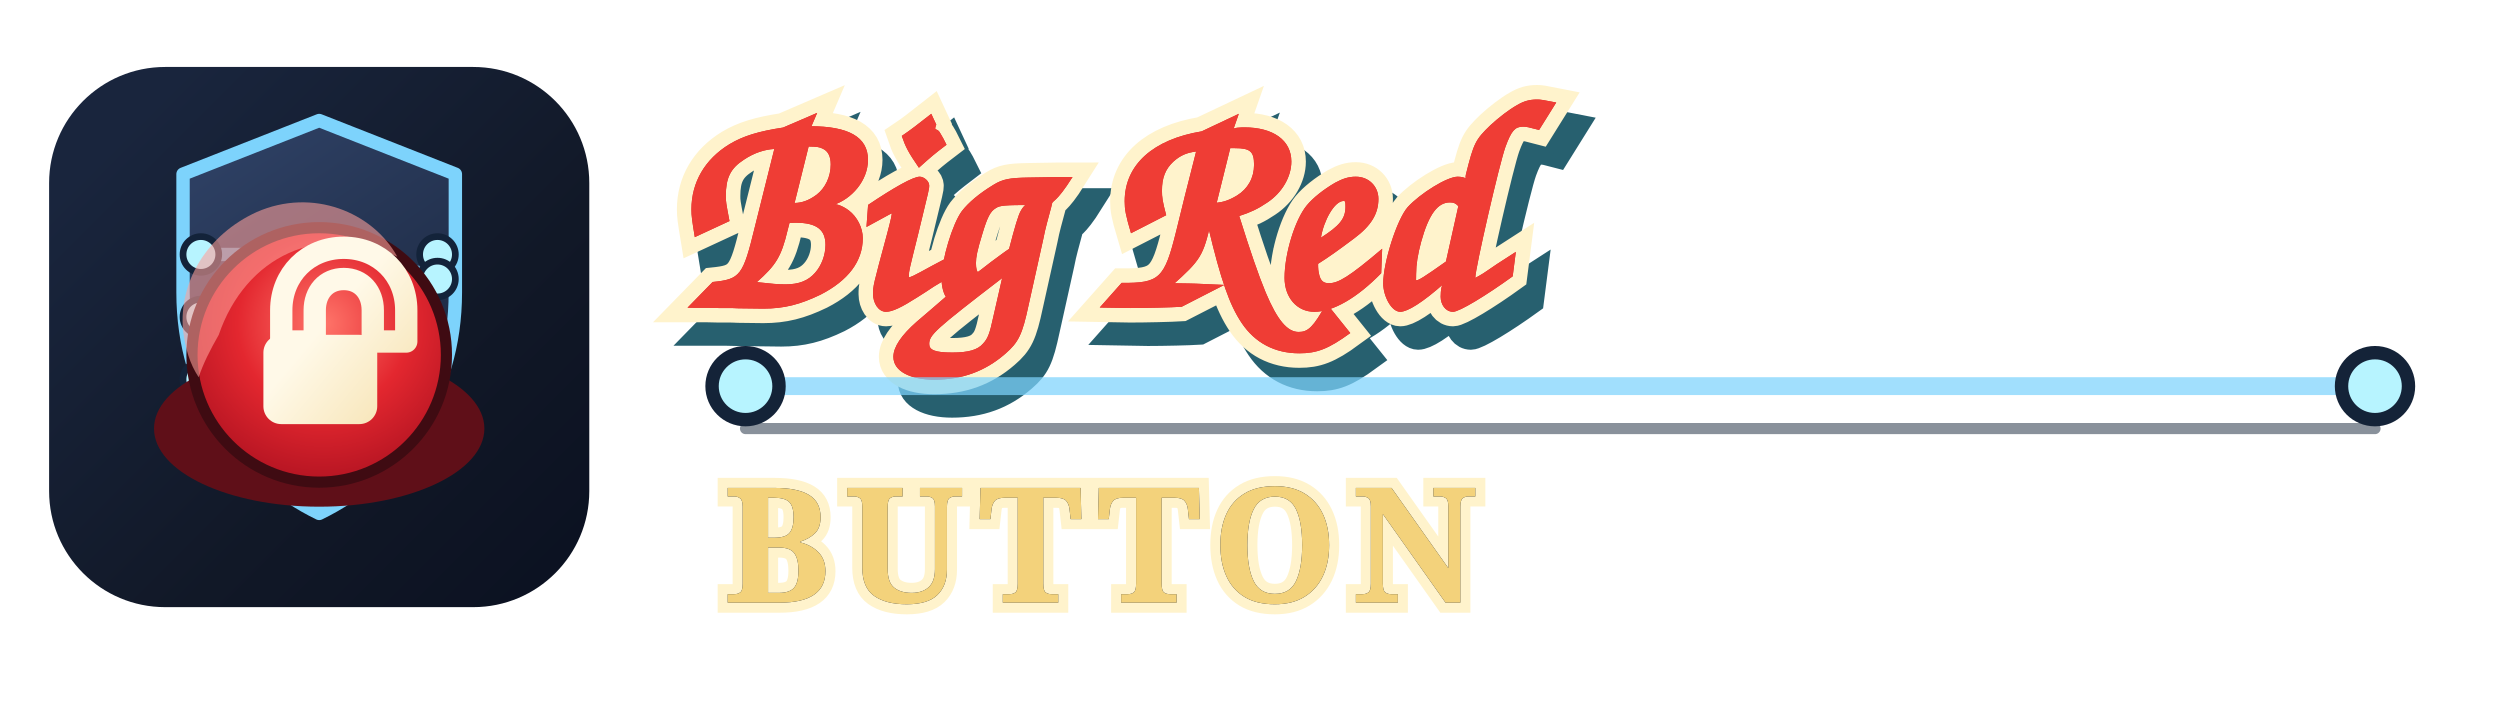
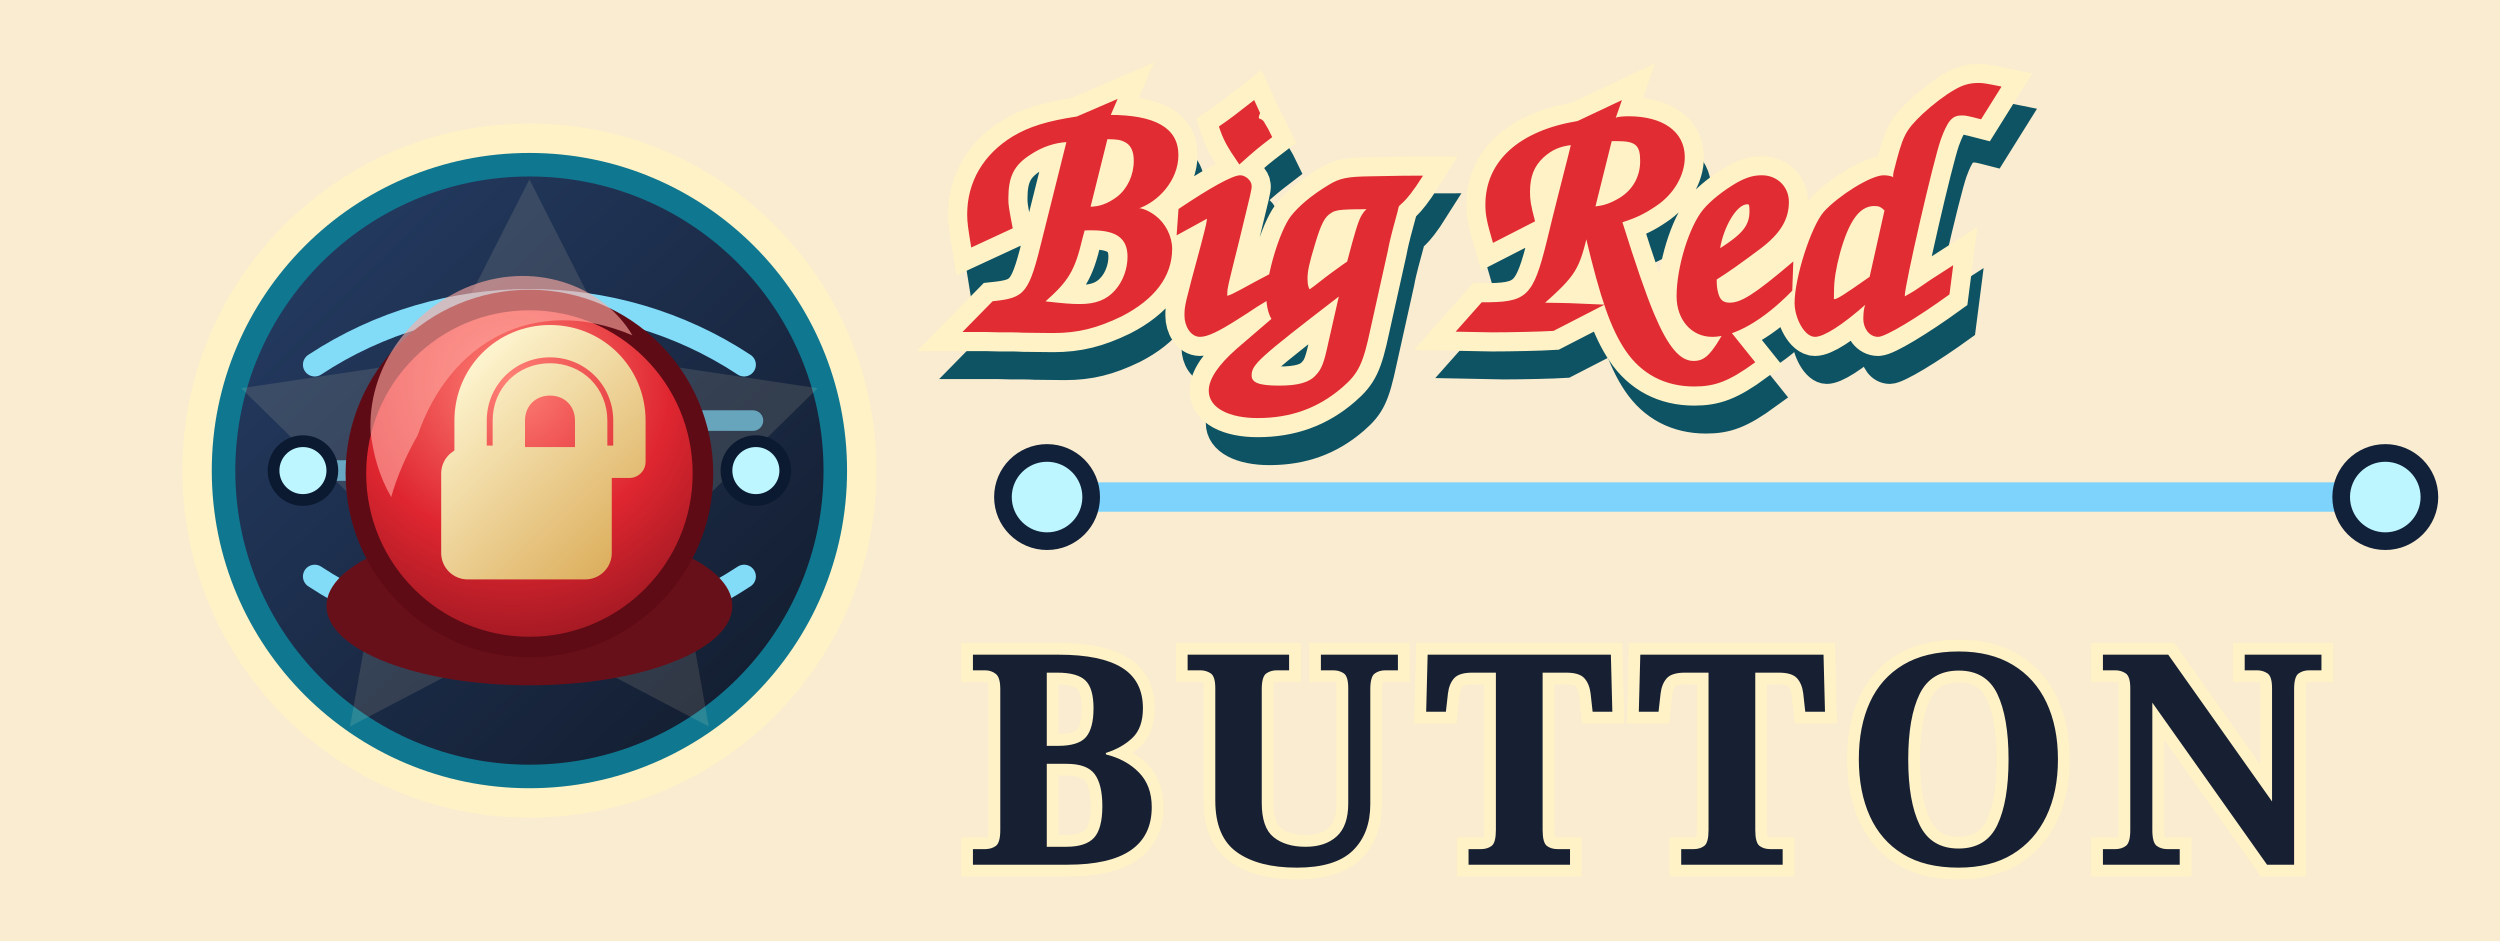
- <svg xmlns="http://www.w3.org/2000/svg" viewBox="0 0 1120 320" role="img" aria-labelledby="title desc">
+ <svg xmlns="http://www.w3.org/2000/svg" viewBox="0 0 850 320" role="img" aria-labelledby="title desc">
  <defs>
-     <linearGradient id="markBg" x1="30" x2="250" y1="32" y2="252" gradientUnits="userSpaceOnUse">
-       <stop offset="0" stop-color="#19253d" />
-       <stop offset=".55" stop-color="#111827" />
-       <stop offset="1" stop-color="#0a1020" />
+     <radialGradient id="red" cx="120" cy="96" r="108" gradientUnits="userSpaceOnUse">
+       <stop offset="0" stop-color="#ff8277" />
+       <stop offset=".5" stop-color="#df2630" />
+       <stop offset="1" stop-color="#82121c" />
+     </radialGradient>
+     <linearGradient id="navy" x1="32" x2="236" y1="28" y2="238" gradientUnits="userSpaceOnUse">
+       <stop offset="0" stop-color="#253d65" />
+       <stop offset="1" stop-color="#101827" />
    </linearGradient>
-     <linearGradient id="markShield" x1="76" x2="204" y1="45" y2="234" gradientUnits="userSpaceOnUse">
-       <stop offset="0" stop-color="#2d3f62" />
-       <stop offset="1" stop-color="#121b2d" />
-     </linearGradient>
-     <radialGradient id="markButton" cx="123" cy="115" r="92" gradientUnits="userSpaceOnUse">
-       <stop offset="0" stop-color="#ff756a" />
-       <stop offset=".42" stop-color="#e3272f" />
-       <stop offset=".78" stop-color="#b41422" />
-       <stop offset="1" stop-color="#7f101a" />
-     </radialGradient>
-     <linearGradient id="markMetal" x1="105" x2="176" y1="137" y2="196" gradientUnits="userSpaceOnUse">
-       <stop offset="0" stop-color="#fff9e8" />
-       <stop offset=".48" stop-color="#f8e7bd" />
-       <stop offset="1" stop-color="#b99a5e" />
+     <linearGradient id="gold" x1="94" x2="156" y1="95" y2="158" gradientUnits="userSpaceOnUse">
+       <stop offset="0" stop-color="#fff8d5" />
+       <stop offset="1" stop-color="#dcae5c" />
    </linearGradient>
    <style>
      .script {
        font-family: "Brush Script MT", "Brush Script", "Savoye LET", "Apple Chancery", cursive;
-         font-size: 130px;
+         font-size: 118px;
        font-weight: 700;
        letter-spacing: 0;
      }
      .block {
-         font-family: "Cooper Black", "Rockwell Extra Bold", "American Typewriter", Georgia, serif;
-         font-size: 72px;
+         font-family: "Phosphate", "Cooper Black", "Rockwell Extra Bold", Georgia, serif;
+         font-size: 100px;
        font-weight: 900;
-         letter-spacing: 6px;
+         letter-spacing: 7px;
      }
    </style>
  </defs>
-   <g transform="translate(22 30)">
-     <rect width="242" height="242" rx="52" fill="url(#markBg)" />
-     <path d="M121 24 60 48v53c0 47 26 82 61 99 35-17 61-52 61-99V48L121 24Z" fill="url(#markShield)" stroke="#7dd3fc" stroke-width="6" stroke-linejoin="round" />
-     <path d="M70 84h30c12 0 17 8 28 8h43" fill="none" stroke="#7dd3fc" stroke-width="6" stroke-linecap="round" opacity=".64" />
-     <path d="M70 112h25c20 0 27-17 46-17h31" fill="none" stroke="#7dd3fc" stroke-width="6" stroke-linecap="round" opacity=".54" />
-     <path d="M71 140h30c13 0 20 12 34 12h37" fill="none" stroke="#7dd3fc" stroke-width="6" stroke-linecap="round" opacity=".5" />
-     <circle cx="68" cy="84" r="8" fill="#b7f4ff" stroke="#13233a" stroke-width="3" />
-     <circle cx="174" cy="84" r="8" fill="#b7f4ff" stroke="#13233a" stroke-width="3" />
-     <circle cx="68" cy="112" r="8" fill="#b7f4ff" stroke="#13233a" stroke-width="3" />
-     <circle cx="174" cy="95" r="8" fill="#b7f4ff" stroke="#13233a" stroke-width="3" />
-     <circle cx="68" cy="140" r="8" fill="#b7f4ff" stroke="#13233a" stroke-width="3" />
-     <circle cx="174" cy="152" r="8" fill="#b7f4ff" stroke="#13233a" stroke-width="3" />
-     <ellipse cx="121" cy="162" rx="74" ry="35" fill="#5f0f18" />
-     <circle cx="121" cy="129" r="57" fill="url(#markButton)" stroke="#3f0b12" stroke-width="5" />
-     <path d="M76 120c12-35 45-51 80-35-11-20-38-31-63-20-22 10-35 31-33 53 1 8 3 15 7 21 2-6 5-12 9-19Z" fill="#ffa19a" opacity=".58" />
-     <path d="M104 123v-14c0-16 12-28 28-28s28 12 28 28v14h-15v-14c0-8-5-14-13-14s-13 6-13 14v14h-15Z" fill="none" stroke="url(#markMetal)" stroke-width="10" stroke-linecap="round" stroke-linejoin="round" />
-     <rect x="96" y="120" width="51" height="40" rx="8" fill="url(#markMetal)" />
+   <rect width="850" height="320" fill="#f9ecd0" />
+   <g transform="translate(54 34)">
+     <circle cx="126" cy="126" r="118" fill="#fff2c6" />
+     <circle cx="126" cy="126" r="104" fill="url(#navy)" stroke="#0f7890" stroke-width="8" />
+     <path d="M126 27 157 88 224 98 175 146 187 213 126 181 65 213 77 146 28 98 95 88Z" fill="#fff2c6" opacity=".12" />
+     <path d="M53 90c44-29 102-29 146 0M53 162c44 29 102 29 146 0" fill="none" stroke="#82dcf8" stroke-width="8" stroke-linecap="round" />
+     <path d="M50 126h40c18 0 23-17 40-17h72" fill="none" stroke="#82dcf8" stroke-width="7" stroke-linecap="round" opacity=".65" />
+     <circle cx="49" cy="126" r="10" fill="#bdf6ff" stroke="#0b1a30" stroke-width="4" />
+     <circle cx="203" cy="126" r="10" fill="#bdf6ff" stroke="#0b1a30" stroke-width="4" />
+     <ellipse cx="126" cy="172" rx="69" ry="27" fill="#681019" />
+     <circle cx="126" cy="127" r="59" fill="url(#red)" stroke="#5f0b15" stroke-width="7" />
+     <path d="M88 114c11-32 40-48 73-34-10-17-34-26-57-16-20 9-33 28-32 49 1 8 3 15 7 22 2-7 5-14 9-21Z" fill="#ffaaa1" opacity=".62" />
+     <path d="M106 123v-14c0-15 12-27 27-27s27 12 27 27v14h-13v-14c0-8-6-14-14-14s-14 6-14 14v14h-13Z" fill="none" stroke="url(#gold)" stroke-width="11" stroke-linecap="round" stroke-linejoin="round" />
+     <rect x="96" y="118" width="58" height="45" rx="9" fill="url(#gold)" />
  </g>
-   <g transform="translate(300 26)">
-     <text class="script" x="8" y="123" fill="#0f4f5f" opacity=".9" stroke="#0f4f5f" stroke-width="12" paint-order="stroke fill">Big Red</text>
-     <text class="script" x="0" y="112" fill="#d62828" stroke="#fff3cc" stroke-width="13" paint-order="stroke fill">Big Red</text>
-     <text class="script" x="0" y="112" fill="#ef3d35">Big Red</text>
-     <path d="M34 147H764" fill="none" stroke="#7dd3fc" stroke-width="8" stroke-linecap="round" opacity=".72" />
-     <path d="M34 166H764" fill="none" stroke="#142338" stroke-width="5" stroke-linecap="round" opacity=".5" />
-     <circle cx="34" cy="147" r="15" fill="#b7f4ff" stroke="#142338" stroke-width="6" />
-     <circle cx="764" cy="147" r="15" fill="#b7f4ff" stroke="#142338" stroke-width="6" />
-     <text class="block" x="24" y="244" fill="#12203a" stroke="#fff3cc" stroke-width="9" paint-order="stroke fill">BUTTON</text>
-     <text class="block" x="24" y="244" fill="#f3d27b">BUTTON</text>
+   <g transform="translate(320 26)">
+     <text class="script" x="4" y="98" fill="#0d5364" stroke="#0d5364" stroke-width="10" paint-order="stroke fill">Big Red</text>
+     <text class="script" x="0" y="87" fill="#e02c32" stroke="#fff2c6" stroke-width="13" paint-order="stroke fill">Big Red</text>
+     <rect x="36" y="138" width="455" height="10" rx="5" fill="#7dd3fc" />
+     <circle cx="36" cy="143" r="15" fill="#bdf6ff" stroke="#12213a" stroke-width="6" />
+     <circle cx="491" cy="143" r="15" fill="#bdf6ff" stroke="#12213a" stroke-width="6" />
+     <text class="block" x="8" y="268" fill="#172033" stroke="#fff2c6" stroke-width="8" paint-order="stroke fill">BUTTON</text>
  </g>
</svg>
